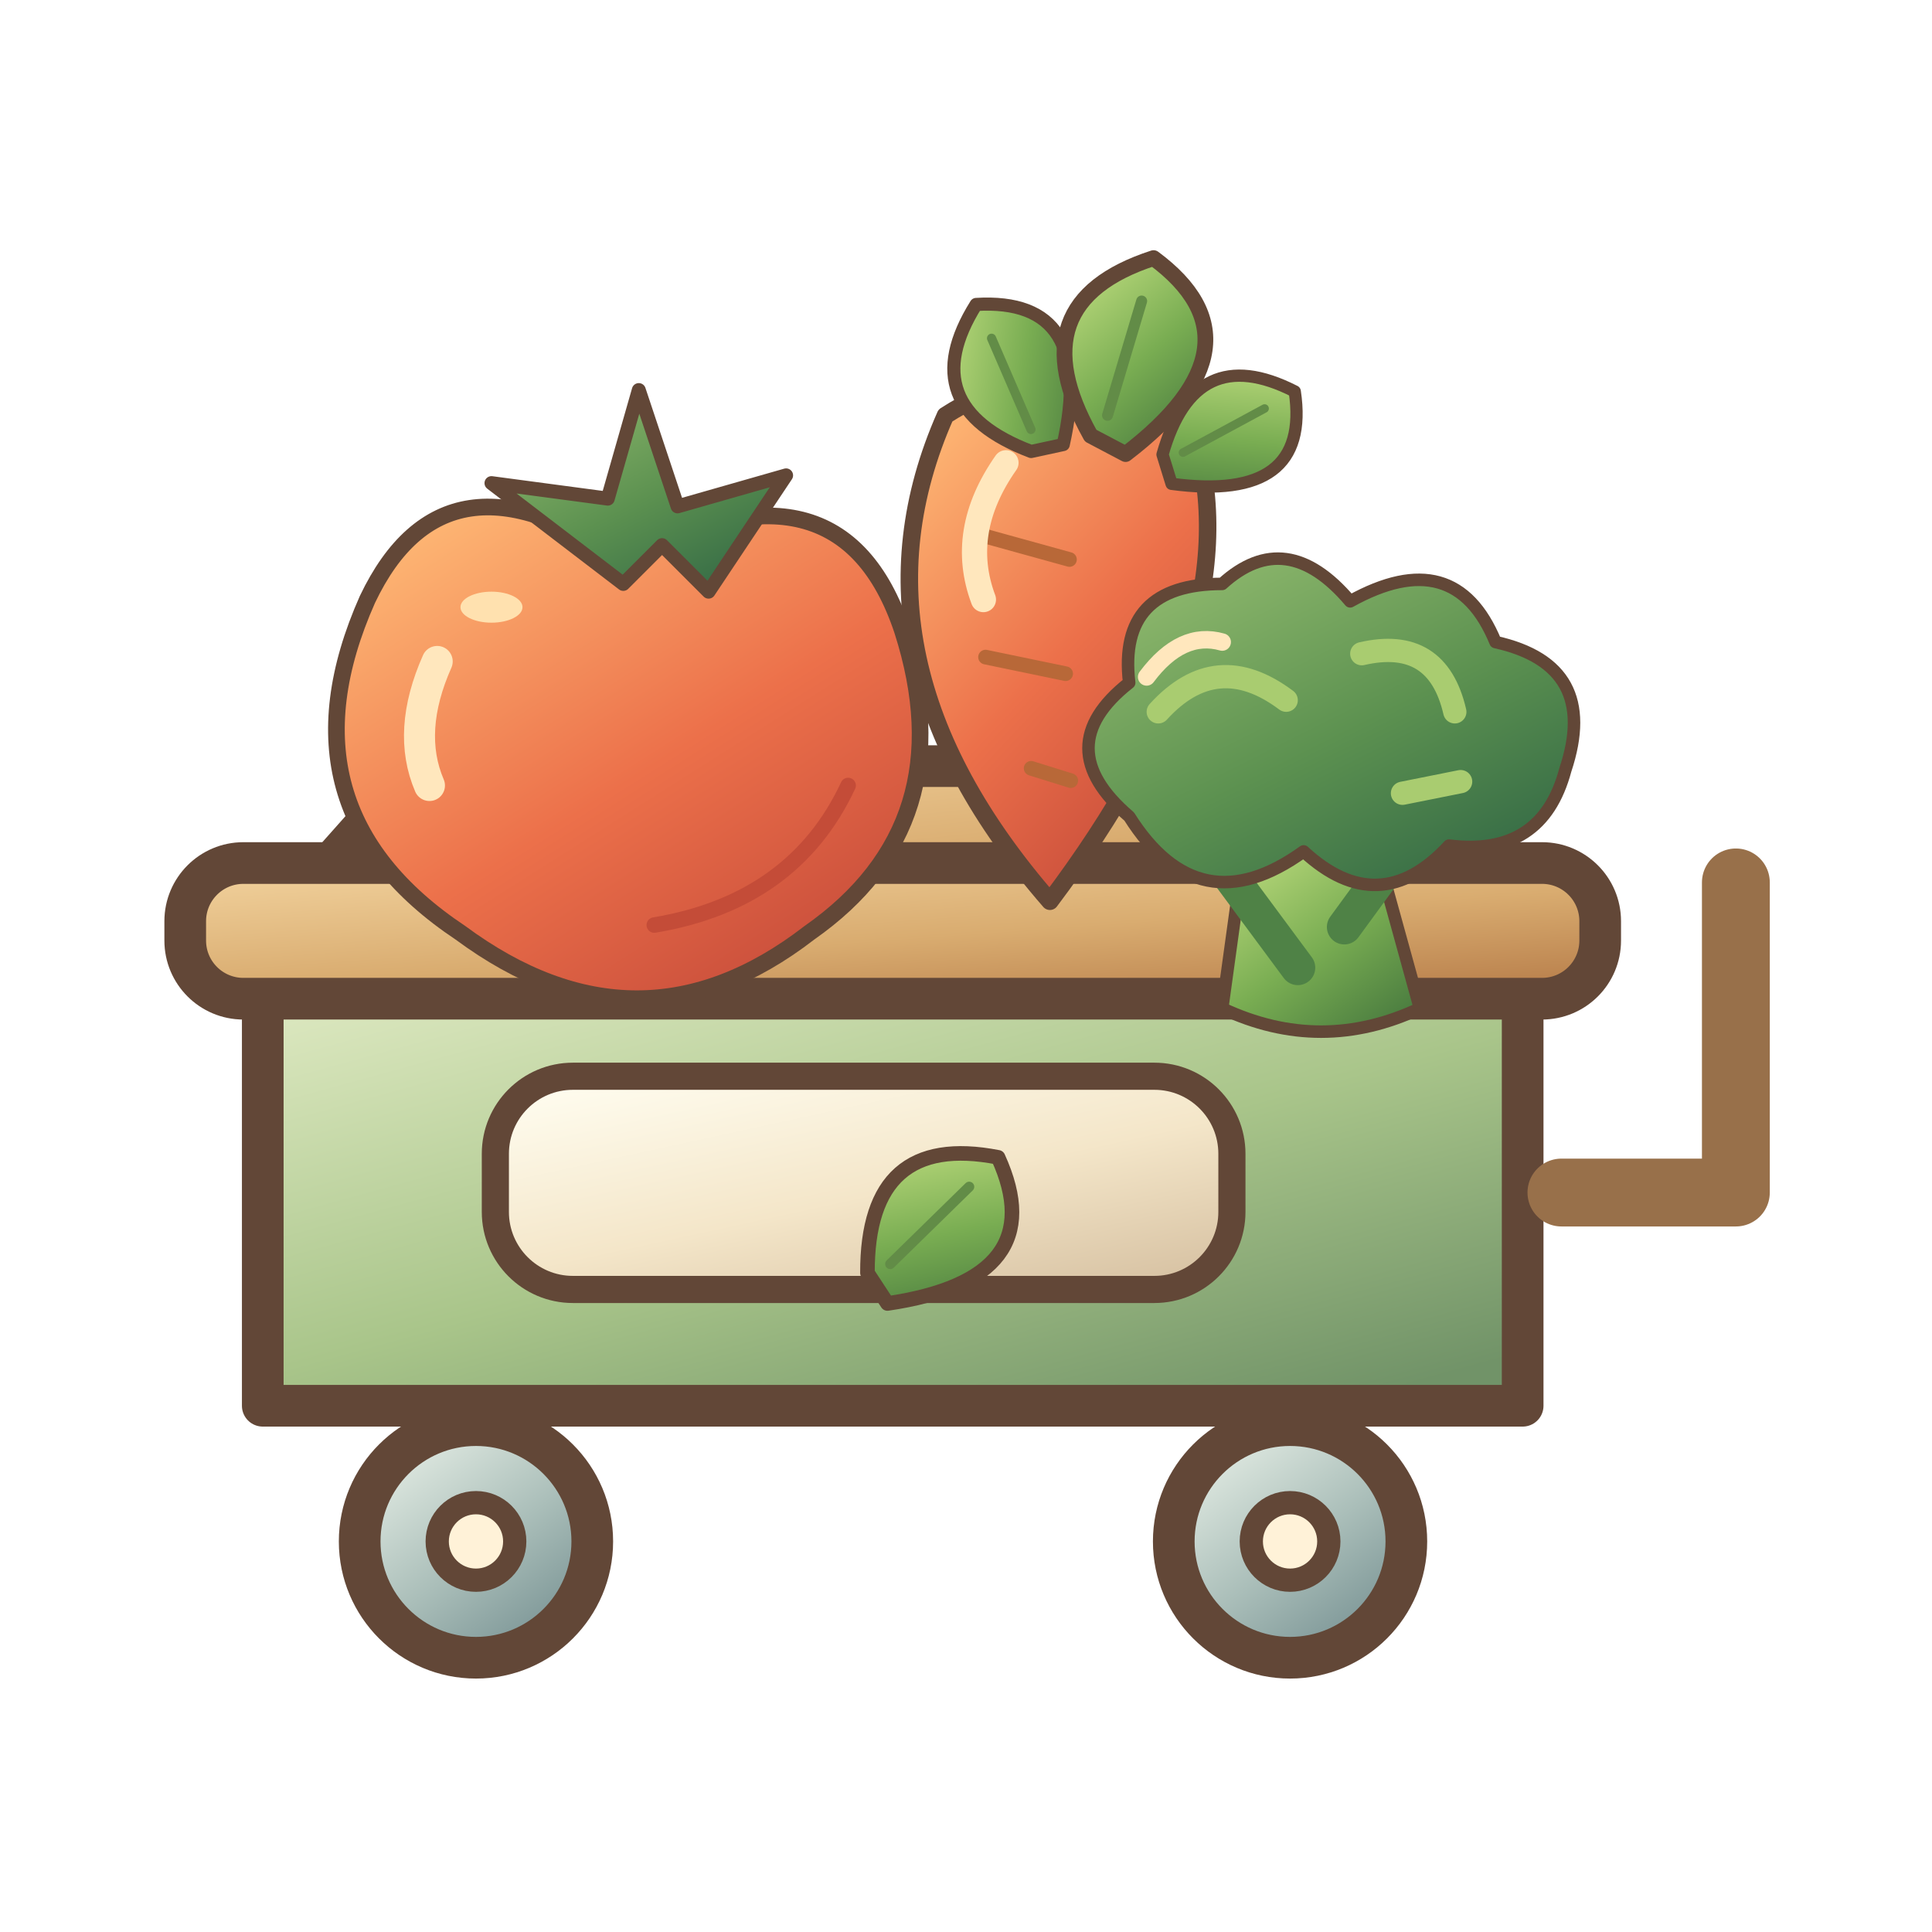
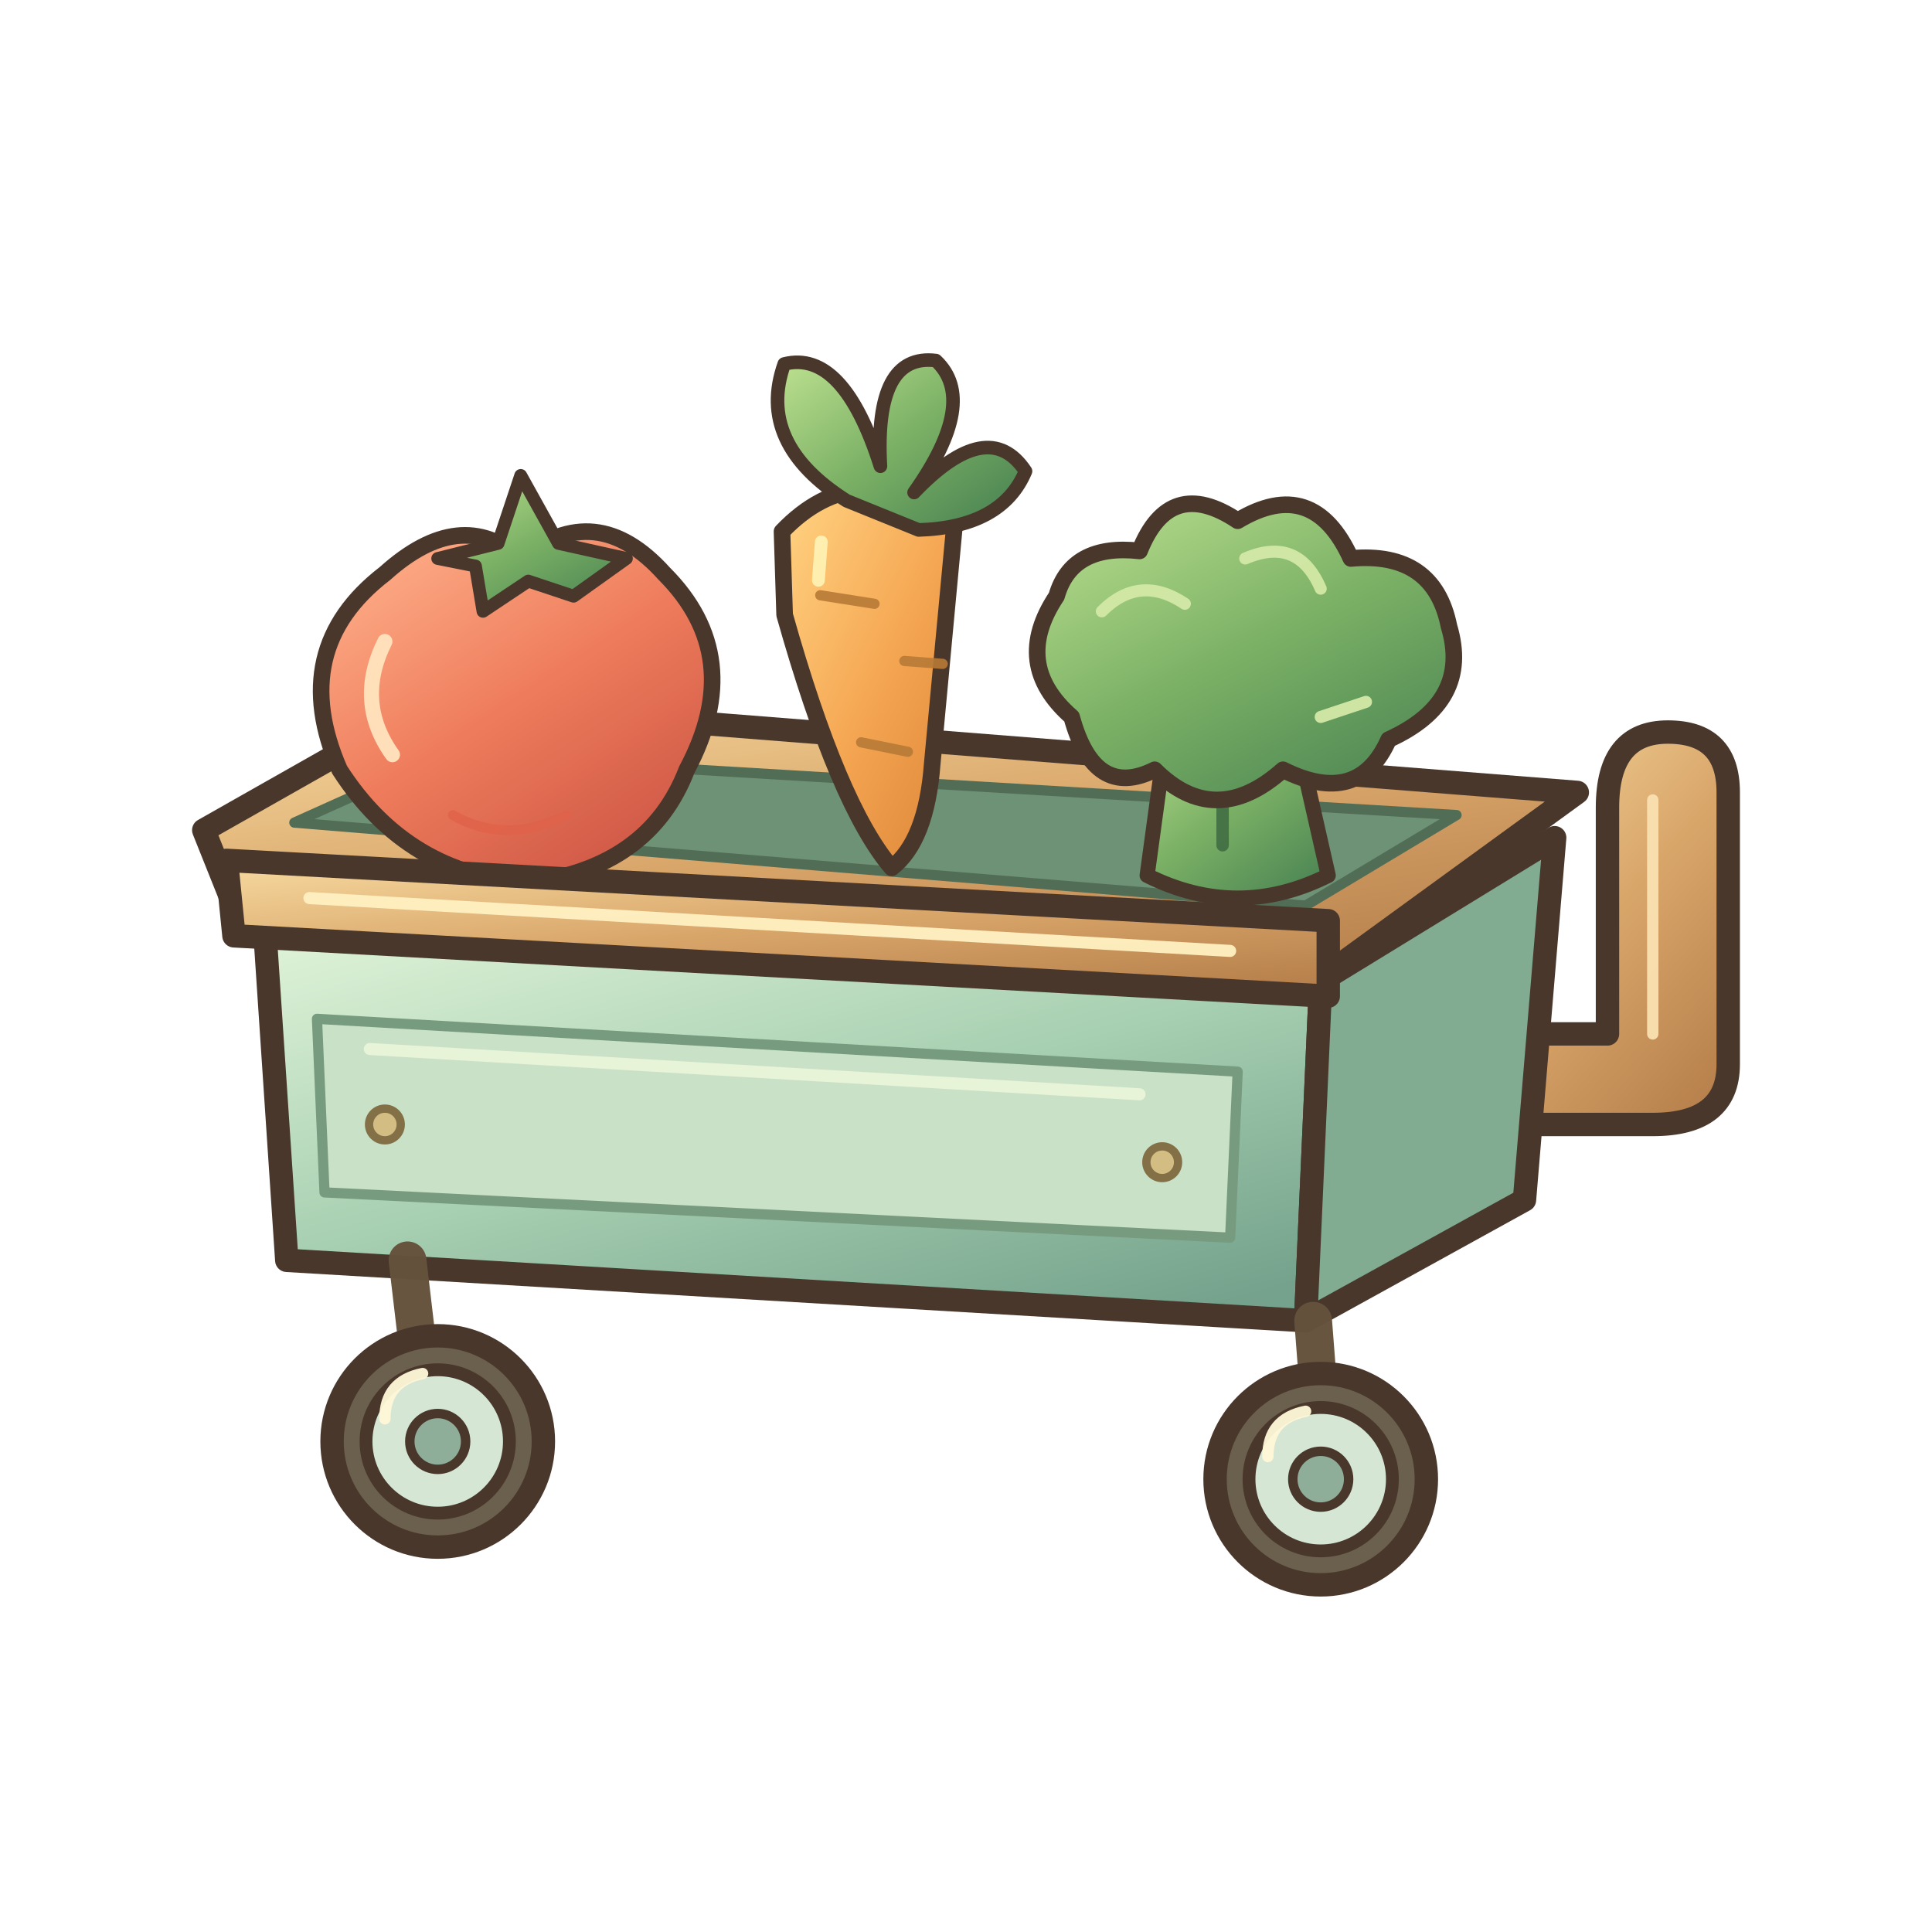
- <svg xmlns="http://www.w3.org/2000/svg" width="96" height="96" viewBox="0 0 96 96">
+ <svg xmlns="http://www.w3.org/2000/svg" width="512" height="512" viewBox="0 0 256 256">
  <defs>
-     <linearGradient id="wood" x1=".1" y1="0" x2=".85" y2="1">
-       <stop stop-color="#f1d19c" />
-       <stop offset=".55" stop-color="#d9ac70" />
-       <stop offset="1" stop-color="#b9804c" />
+     <linearGradient id="eq47-veg-1-wood" x1=".12" y1="0" x2=".85" y2="1">
+       <stop offset="0" stop-color="#f4d59b" />
+       <stop offset="0.5" stop-color="#d9a66a" />
+       <stop offset="1" stop-color="#b7804c" />
    </linearGradient>
-     <linearGradient id="green" x1=".1" y1="0" x2=".85" y2="1">
-       <stop stop-color="#c1de80" />
-       <stop offset=".55" stop-color="#79ad52" />
-       <stop offset="1" stop-color="#497b3f" />
+     <linearGradient id="eq47-veg-1-side" x1=".12" y1="0" x2=".85" y2="1">
+       <stop offset="0" stop-color="#d5a365" />
+       <stop offset="0.5" stop-color="#b47d48" />
+       <stop offset="1" stop-color="#916034" />
    </linearGradient>
-     <linearGradient id="darkGreen" x1=".1" y1="0" x2=".85" y2="1">
-       <stop stop-color="#94bd70" />
-       <stop offset=".55" stop-color="#5c9150" />
-       <stop offset="1" stop-color="#326845" />
+     <linearGradient id="eq47-veg-1-mint" x1=".12" y1="0" x2=".85" y2="1">
+       <stop offset="0" stop-color="#dcf1d6" />
+       <stop offset="0.5" stop-color="#a7cfb1" />
+       <stop offset="1" stop-color="#74a28c" />
    </linearGradient>
-     <linearGradient id="enamel" x1=".1" y1="0" x2=".85" y2="1">
-       <stop stop-color="#e1ebc5" />
-       <stop offset=".55" stop-color="#a9c58a" />
-       <stop offset="1" stop-color="#719368" />
+     <linearGradient id="eq47-veg-1-metal" x1=".12" y1="0" x2=".85" y2="1">
+       <stop offset="0" stop-color="#f3ead2" />
+       <stop offset="0.5" stop-color="#d0bd8c" />
+       <stop offset="1" stop-color="#a58e5e" />
    </linearGradient>
-     <linearGradient id="bowl" x1=".1" y1="0" x2=".85" y2="1">
-       <stop stop-color="#fffdf0" />
-       <stop offset=".55" stop-color="#f4e6c9" />
-       <stop offset="1" stop-color="#d8c3a4" />
+     <linearGradient id="eq47-veg-1-tomato" x1=".12" y1="0" x2=".85" y2="1">
+       <stop offset="0" stop-color="#ffb18b" />
+       <stop offset="0.5" stop-color="#ee7b5b" />
+       <stop offset="1" stop-color="#ca5343" />
    </linearGradient>
-     <linearGradient id="bone" x1=".1" y1="0" x2=".85" y2="1">
-       <stop stop-color="#fffae9" />
-       <stop offset=".55" stop-color="#f2e0c2" />
-       <stop offset="1" stop-color="#d9bd99" />
+     <linearGradient id="eq47-veg-1-carrot" x1=".12" y1="0" x2=".85" y2="1">
+       <stop offset="0" stop-color="#ffd180" />
+       <stop offset="0.5" stop-color="#f5a652" />
+       <stop offset="1" stop-color="#d98235" />
    </linearGradient>
-     <linearGradient id="fat" x1=".1" y1="0" x2=".85" y2="1">
-       <stop stop-color="#fff5df" />
-       <stop offset=".55" stop-color="#f5dabd" />
-       <stop offset="1" stop-color="#e5bfa3" />
+     <linearGradient id="eq47-veg-1-green" x1=".12" y1="0" x2=".85" y2="1">
+       <stop offset="0" stop-color="#b7dc8c" />
+       <stop offset="0.5" stop-color="#7bb165" />
+       <stop offset="1" stop-color="#4c8554" />
    </linearGradient>
-     <linearGradient id="tomato" x1=".1" y1="0" x2=".85" y2="1">
-       <stop stop-color="#ffbc77" />
-       <stop offset=".55" stop-color="#ec704a" />
-       <stop offset="1" stop-color="#c44939" />
+     <linearGradient id="eq47-veg-1-apple" x1=".12" y1="0" x2=".85" y2="1">
+       <stop offset="0" stop-color="#ffc098" />
+       <stop offset="0.5" stop-color="#ee866b" />
+       <stop offset="1" stop-color="#cc5d51" />
    </linearGradient>
-     <linearGradient id="red" x1=".1" y1="0" x2=".85" y2="1">
-       <stop stop-color="#f79a82" />
-       <stop offset=".55" stop-color="#d9685a" />
-       <stop offset="1" stop-color="#a6403e" />
+     <linearGradient id="eq47-veg-1-orange" x1=".12" y1="0" x2=".85" y2="1">
+       <stop offset="0" stop-color="#ffe28b" />
+       <stop offset="0.5" stop-color="#f8bd55" />
+       <stop offset="1" stop-color="#dd9439" />
    </linearGradient>
-     <linearGradient id="pork" x1=".1" y1="0" x2=".85" y2="1">
-       <stop stop-color="#ffc2a6" />
-       <stop offset=".55" stop-color="#ed967e" />
-       <stop offset="1" stop-color="#cb6b5e" />
+     <linearGradient id="eq47-veg-1-grape" x1=".12" y1="0" x2=".85" y2="1">
+       <stop offset="0" stop-color="#d3aad6" />
+       <stop offset="0.5" stop-color="#af79bd" />
+       <stop offset="1" stop-color="#805790" />
    </linearGradient>
-     <linearGradient id="chicken" x1=".1" y1="0" x2=".85" y2="1">
-       <stop stop-color="#ffe3c1" />
-       <stop offset=".55" stop-color="#f5be92" />
-       <stop offset="1" stop-color="#d58c64" />
-     </linearGradient>
-     <linearGradient id="roast" x1=".1" y1="0" x2=".85" y2="1">
-       <stop stop-color="#f5c27e" />
-       <stop offset=".55" stop-color="#cf8b4d" />
-       <stop offset="1" stop-color="#9a5836" />
-     </linearGradient>
-     <linearGradient id="glaze" x1=".1" y1="0" x2=".85" y2="1">
-       <stop stop-color="#f3bd78" />
-       <stop offset=".55" stop-color="#c47b42" />
-       <stop offset="1" stop-color="#8e462e" />
-     </linearGradient>
-     <linearGradient id="egg" x1=".1" y1="0" x2=".85" y2="1">
-       <stop stop-color="#fff1b7" />
-       <stop offset=".55" stop-color="#f3ca5c" />
-       <stop offset="1" stop-color="#dc9e39" />
-     </linearGradient>
-     <linearGradient id="rice" x1=".1" y1="0" x2=".85" y2="1">
-       <stop stop-color="#fffce9" />
-       <stop offset=".55" stop-color="#f7e8bd" />
-       <stop offset="1" stop-color="#dbc694" />
-     </linearGradient>
-     <linearGradient id="onion" x1=".1" y1="0" x2=".85" y2="1">
-       <stop stop-color="#e0b8d0" />
-       <stop offset=".55" stop-color="#b783b2" />
-       <stop offset="1" stop-color="#89537f" />
-     </linearGradient>
-     <linearGradient id="garlic" x1=".1" y1="0" x2=".85" y2="1">
-       <stop stop-color="#fffbea" />
-       <stop offset=".55" stop-color="#f3e4c5" />
-       <stop offset="1" stop-color="#d4c09b" />
-     </linearGradient>
-     <linearGradient id="cinnamon" x1=".1" y1="0" x2=".85" y2="1">
-       <stop stop-color="#ebbd81" />
-       <stop offset=".55" stop-color="#c48a55" />
-       <stop offset="1" stop-color="#895633" />
-     </linearGradient>
-     <linearGradient id="vanilla" x1=".1" y1="0" x2=".85" y2="1">
-       <stop stop-color="#bd895c" />
-       <stop offset=".55" stop-color="#93623f" />
-       <stop offset="1" stop-color="#63422f" />
-     </linearGradient>
-     <linearGradient id="meat" x1=".1" y1="0" x2=".85" y2="1">
-       <stop stop-color="#f2a583" />
-       <stop offset=".55" stop-color="#e48b6a" />
-       <stop offset="1" stop-color="#ca7054" />
-     </linearGradient>
-     <linearGradient id="gizzard" x1=".1" y1="0" x2=".85" y2="1">
-       <stop stop-color="#d59c94" />
-       <stop offset=".55" stop-color="#a86f6a" />
-       <stop offset="1" stop-color="#75494b" />
-     </linearGradient>
-     <linearGradient id="shell" x1=".1" y1="0" x2=".85" y2="1">
-       <stop stop-color="#fff6e7" />
-       <stop offset=".55" stop-color="#e9c8a3" />
-       <stop offset="1" stop-color="#ba8e73" />
-     </linearGradient>
-     <linearGradient id="pepper" x1=".1" y1="0" x2=".85" y2="1">
-       <stop stop-color="#ffa57a" />
-       <stop offset=".55" stop-color="#df6d4e" />
-       <stop offset="1" stop-color="#b74636" />
-     </linearGradient>
-     <linearGradient id="blue" x1=".1" y1="0" x2=".85" y2="1">
-       <stop stop-color="#e2f1ee" />
-       <stop offset=".55" stop-color="#9ac7cf" />
-       <stop offset="1" stop-color="#6495ac" />
-     </linearGradient>
-     <linearGradient id="glass" x1=".1" y1="0" x2=".85" y2="1">
-       <stop stop-color="#f6fff7" />
-       <stop offset=".55" stop-color="#d5e9e2" />
-       <stop offset="1" stop-color="#91b8b5" />
-     </linearGradient>
-     <linearGradient id="pink" x1=".1" y1="0" x2=".85" y2="1">
-       <stop stop-color="#ffe4dc" />
-       <stop offset=".55" stop-color="#dda6b3" />
-       <stop offset="1" stop-color="#b97392" />
-     </linearGradient>
-     <linearGradient id="purple" x1=".1" y1="0" x2=".85" y2="1">
-       <stop stop-color="#e0cde6" />
-       <stop offset=".55" stop-color="#b198c5" />
-       <stop offset="1" stop-color="#7f6b9d" />
-     </linearGradient>
-     <linearGradient id="gold" x1=".1" y1="0" x2=".85" y2="1">
-       <stop stop-color="#fff0ac" />
-       <stop offset=".55" stop-color="#edc16c" />
-       <stop offset="1" stop-color="#bd8a43" />
-     </linearGradient>
-     <linearGradient id="coffee" x1=".1" y1="0" x2=".85" y2="1">
-       <stop stop-color="#bf8b59" />
-       <stop offset=".55" stop-color="#8c5839" />
-       <stop offset="1" stop-color="#51362c" />
-     </linearGradient>
-     <linearGradient id="tea" x1=".1" y1="0" x2=".85" y2="1">
-       <stop stop-color="#ffe0a0" />
-       <stop offset=".55" stop-color="#d4a35b" />
-       <stop offset="1" stop-color="#9b6833" />
-     </linearGradient>
-     <linearGradient id="milkTea" x1=".1" y1="0" x2=".85" y2="1">
-       <stop stop-color="#ead0a3" />
-       <stop offset=".55" stop-color="#d2af7e" />
-       <stop offset="1" stop-color="#b58b61" />
-     </linearGradient>
-     <linearGradient id="berry" x1=".1" y1="0" x2=".85" y2="1">
-       <stop stop-color="#b8b8dc" />
-       <stop offset=".55" stop-color="#7f79b0" />
-       <stop offset="1" stop-color="#55517f" />
-     </linearGradient>
-     <linearGradient id="mango" x1=".1" y1="0" x2=".85" y2="1">
-       <stop stop-color="#ffe5a1" />
-       <stop offset=".55" stop-color="#efc373" />
-       <stop offset="1" stop-color="#d9a15b" />
-     </linearGradient>
-     <linearGradient id="coconut" x1=".1" y1="0" x2=".85" y2="1">
-       <stop stop-color="#b99570" />
-       <stop offset=".55" stop-color="#98724e" />
-       <stop offset="1" stop-color="#795438" />
-     </linearGradient>
-     <linearGradient id="grain" x1=".1" y1="0" x2=".85" y2="1">
-       <stop stop-color="#f7dfb6" />
-       <stop offset=".55" stop-color="#e5c48e" />
-       <stop offset="1" stop-color="#c49a64" />
-     </linearGradient>
-     <linearGradient id="teaGreen" x1=".1" y1="0" x2=".85" y2="1">
-       <stop stop-color="#d4dfa0" />
-       <stop offset=".55" stop-color="#a4bd69" />
-       <stop offset="1" stop-color="#6e914d" />
-     </linearGradient>
-     <linearGradient id="metal" x1=".1" y1="0" x2=".85" y2="1">
-       <stop stop-color="#edf4eb" />
-       <stop offset=".55" stop-color="#aabeb9" />
-       <stop offset="1" stop-color="#718c8e" />
-     </linearGradient>
-     <linearGradient id="steel" x1=".1" y1="0" x2=".85" y2="1">
-       <stop stop-color="#aec2c0" />
-       <stop offset=".55" stop-color="#71878b" />
-       <stop offset="1" stop-color="#40565d" />
-     </linearGradient>
-     <linearGradient id="inkPot" x1=".1" y1="0" x2=".85" y2="1">
-       <stop stop-color="#788c80" />
-       <stop offset=".55" stop-color="#4e655c" />
-       <stop offset="1" stop-color="#2e453d" />
-     </linearGradient>
-     <linearGradient id="copper" x1=".1" y1="0" x2=".85" y2="1">
-       <stop stop-color="#f0c799" />
-       <stop offset=".55" stop-color="#cc9366" />
-       <stop offset="1" stop-color="#9c6047" />
-     </linearGradient>
-     <linearGradient id="paper" x1=".1" y1="0" x2=".85" y2="1">
-       <stop stop-color="#fffaf0" />
-       <stop offset=".55" stop-color="#f7e7c8" />
-       <stop offset="1" stop-color="#d5c39c" />
-     </linearGradient>
-     <linearGradient id="shine" x2=".7" y2="1">
-       <stop stop-color="#fff" stop-opacity=".4" />
-       <stop offset="1" stop-color="#fff" stop-opacity="0" />
-     </linearGradient>
-     <filter id="s" x="-30%" y="-30%" width="160%" height="160%">
-       <feDropShadow dx="0" dy="3" stdDeviation="1" flood-color="#715739" flood-opacity=".2" />
-     </filter>
  </defs>
-   <g stroke="#624737" stroke-width="2.15" stroke-linecap="round" stroke-linejoin="round" transform="translate(1.49887 -2.38375) scale(0.96313)">
-     <path d="M12 51h65v24H12Z" fill="url(#enamel)" />
-     <path d="M12 51l8-9h57l-8 9Z" fill="url(#wood)" />
-     <rect x="8" y="47" width="73" height="7" rx="3" fill="url(#wood)" />
-     <ellipse cx="23" cy="82" rx="6" ry="6" fill="url(#metal)" />
-     <ellipse cx="23" cy="82" rx="2" ry="2" fill="#fff2d8" stroke-width="1.2" />
-     <ellipse cx="65" cy="82" rx="6" ry="6" fill="url(#metal)" />
-     <ellipse cx="65" cy="82" rx="2" ry="2" fill="#fff2d8" stroke-width="1.2" />
-     <path d="M79 64h9V48" fill="none" stroke="#98704a" stroke-width="3.5" />
-     <g transform="translate(31 39) rotate(0) scale(0.4) translate(-48 -48)">
-       <path d="M47 29q-23-16-33 5-12 27 12 43 23 17 45 0 20-14 12-39-8-24-36-9Z" fill="url(#tomato)" />
-       <path d="M51 76q18-3 25-18" fill="none" stroke="#c44c38" stroke-width="2" />
-       <path d="M47 32 30 19l15 2 4-14 5 15 14-4-10 15-6-6Z" fill="url(#darkGreen)" stroke-width="1.8" />
-       <path d="M23 42q-4 9-1 16" fill="none" stroke="#ffe7bd" stroke-width="4" />
-       <ellipse cx="30" cy="35" rx="4" ry="2" fill="#ffe1af" stroke="none" />
+   <g stroke="#49372c" stroke-width="3.1" stroke-linecap="round" stroke-linejoin="round" transform="translate(-9 -15)">
+     <path d="M36 125L66 108L218 120L185 144L40 135Z" fill="url(#eq47-veg-1-wood)" />
+     <path d="M48 124L68 115L202 123L182 135Z" fill="#6d9276" stroke="#526d55" stroke-width="1.35" />
+     <g transform="translate(78 105)" stroke-width="2.2">
+       <path d="M-18-14Q-8-23 0-16Q10-24 19-14Q30-3 22 12Q17 25 1 27Q-15 26-24 12Q-31-4-18-14Z" fill="url(#eq47-veg-1-tomato)" />
+       <path d="M-11-16L-3-18L0-27L5-18L14-16L7-11L1-13L-5-9L-6-15Z" fill="url(#eq47-veg-1-green)" stroke-width="1.7" />
+       <path d="M-18-5Q-22 3-17 10" fill="none" stroke="#ffe3bc" stroke-width="2" opacity="0.96" />
+       <path d="M-9 18Q-2 22 6 18" fill="none" stroke="#e06148" stroke-width="1.3" opacity="0.8" />
    </g>
-     <g transform="translate(55 34) rotate(-14) scale(0.42) translate(-48 -48)">
-       <g transform="translate(46 42) rotate(20) scale(1)">
-         <path d="M-17-17q15-12 31 0 9 23-12 58-29-27-19-58Z" fill="url(#tomato)" />
-         <path d="m-12-3 12 2m-9 13 10 1m-3 12 5 1" fill="none" stroke="#b86838" stroke-width="1.8" />
-         <g transform="translate(-8 -16) rotate(-40) scale(0.75)">
-           <path d="M0 4q-12-17 6-25 17 10-1 27Z" fill="url(#green)" />
-           <path d="M2 1 5-15" fill="none" stroke="#628c47" stroke-width="1.5" />
-         </g>
-         <g transform="translate(1 -20) rotate(0) scale(0.9)">
-           <path d="M0 4q-12-17 6-25 17 10-1 27Z" fill="url(#green)" />
-           <path d="M2 1 5-15" fill="none" stroke="#628c47" stroke-width="1.5" />
-         </g>
-         <g transform="translate(12 -17) rotate(45) scale(0.7)">
-           <path d="M0 4q-12-17 6-25 17 10-1 27Z" fill="url(#green)" />
-           <path d="M2 1 5-15" fill="none" stroke="#628c47" stroke-width="1.5" />
-         </g>
-         <path d="M-9-12q-5 9-1 17" fill="none" stroke="#ffe7bd" stroke-width="3.1" />
-       </g>
+     <g transform="translate(125 96) rotate(-7)" stroke-width="2.2">
+       <path d="M-11-12Q0-21 12-11L5 21Q3 31-2 34Q-8 25-12-1Z" fill="url(#eq47-veg-1-carrot)" />
+       <path d="M-2-15Q-13-24-8-34Q0-35 3-19Q4-34 12-32Q17-26 7-15Q18-24 22-16Q18-9 7-10Z" fill="url(#eq47-veg-1-green)" stroke-width="1.8" />
+       <path d="M-7-3L0-1M3 7L8 8M-4 17L2 19" fill="none" stroke="#b77a36" stroke-width="1.35" opacity="0.9" />
+       <path d="M-6-10L-7-5" fill="none" stroke="#fff0b2" stroke-width="1.7" opacity="0.96" />
    </g>
-     <g transform="translate(66 44) rotate(0) scale(0.3) translate(-48 -48)">
-       <path d="M37 54h22l8 29q-17 8-34 0Z" fill="url(#green)" />
-       <path d="M46 76 26 49m28 20 19-26" fill="none" stroke="#4f8246" stroke-width="6" />
-       <path d="M17 50Q3 38 17 27q-2-17 16-17 11-10 22 3 18-10 25 7 18 4 12 22-4 15-20 13-12 13-25 1-18 13-30-6Z" fill="url(#darkGreen)" />
-       <path d="M22 32q10-11 22-2m13-8q13-3 16 10m-9 14 10-2" fill="none" stroke="#a9cc70" stroke-width="4" />
-       <path d="M20 26q6-8 13-6" fill="none" stroke="#ffe7bd" stroke-width="3" />
+     <g transform="translate(172 107)" stroke-width="2.2">
+       <path d="M-8 2L8 2L13 24Q1 30-11 24Z" fill="url(#eq47-veg-1-green)" stroke-width="2" />
+       <path d="M-1 20L-1 5M-1 13L-12 4M1 13L13 4" fill="none" stroke="#416e43" stroke-width="1.65" opacity="0.9" />
+       <path d="M-21 3Q-29-4-23-13Q-21-20-12-19Q-8-29 1-23Q11-29 16-18Q27-19 29-9Q32 1 21 6Q17 15 7 10Q-2 18-10 10Q-18 14-21 3Z" fill="url(#eq47-veg-1-green)" />
+       <path d="M-17-11Q-12-16-6-12M2-18Q9-21 12-14M12 3L18 1" fill="none" stroke="#d3e9a7" stroke-width="1.6" opacity="0.94" />
    </g>
-     <rect x="24" y="58" width="38" height="11" rx="4" fill="url(#bowl)" stroke-width="1.4" />
-     <g transform="translate(44 67) rotate(35) scale(0.35)">
-       <path d="M0 4q-12-17 6-25 17 10-1 27Z" fill="url(#green)" />
-       <path d="M2 1 5-15" fill="none" stroke="#628c47" stroke-width="1.5" />
-     </g>
+     <path d="M204 152L222 152L222 122Q222 112 230 112Q238 112 238 120L238 156Q238 164 228 164L204 164Z" fill="url(#eq47-veg-1-wood)" />
+     <path d="M228 121L228 152" fill="none" stroke="#fae1b0" stroke-width="1.5" opacity="0.95" />
+     <path d="M44 137L184 145L182 190L47 182Z" fill="url(#eq47-veg-1-mint)" />
+     <path d="M184 145L215 126L211 174L182 190Z" fill="#81ac92" />
+     <path d="M39 129L185 137L185 147L40 139Z" fill="url(#eq47-veg-1-wood)" />
+     <path d="M50 134L172 141" fill="none" stroke="#fff0c1" stroke-width="1.6" opacity="0.95" />
+     <path d="M51 150L173 157L172 179L52 173Z" fill="#c8e1c7" stroke="#779b7e" stroke-width="1.35" />
+     <path d="M58 154L160 160" fill="none" stroke="#eaf4d9" stroke-width="1.6" opacity="0.95" />
+     <ellipse cx="60" cy="164" rx="2.1" ry="2.1" fill="#d4bd83" stroke="#837047" stroke-width="1.1" />
+     <ellipse cx="163" cy="169" rx="2.1" ry="2.1" fill="#d4bd83" stroke="#837047" stroke-width="1.1" />
+     <path d="M63 182L65 199M183 190L184 203" fill="none" stroke="#65523c" stroke-width="5" opacity="0.98" />
+     <ellipse cx="67" cy="206" rx="14" ry="14" fill="#6a604d" />
+     <ellipse cx="67" cy="206" rx="9.5" ry="9.5" fill="#d5e7d4" stroke-width="1.7" />
+     <ellipse cx="67" cy="206" rx="3.7" ry="3.7" fill="#8fae99" stroke-width="1.25" />
+     <path d="M60 203Q60 198 65 197" fill="none" stroke="#fff8d8" stroke-width="1.5" opacity="0.95" />
+     <ellipse cx="184" cy="211" rx="14" ry="14" fill="#6a604d" />
+     <ellipse cx="184" cy="211" rx="9.5" ry="9.5" fill="#d5e7d4" stroke-width="1.7" />
+     <ellipse cx="184" cy="211" rx="3.7" ry="3.7" fill="#8fae99" stroke-width="1.25" />
+     <path d="M177 208Q177 203 182 202" fill="none" stroke="#fff8d8" stroke-width="1.5" opacity="0.95" />
  </g>
</svg>
